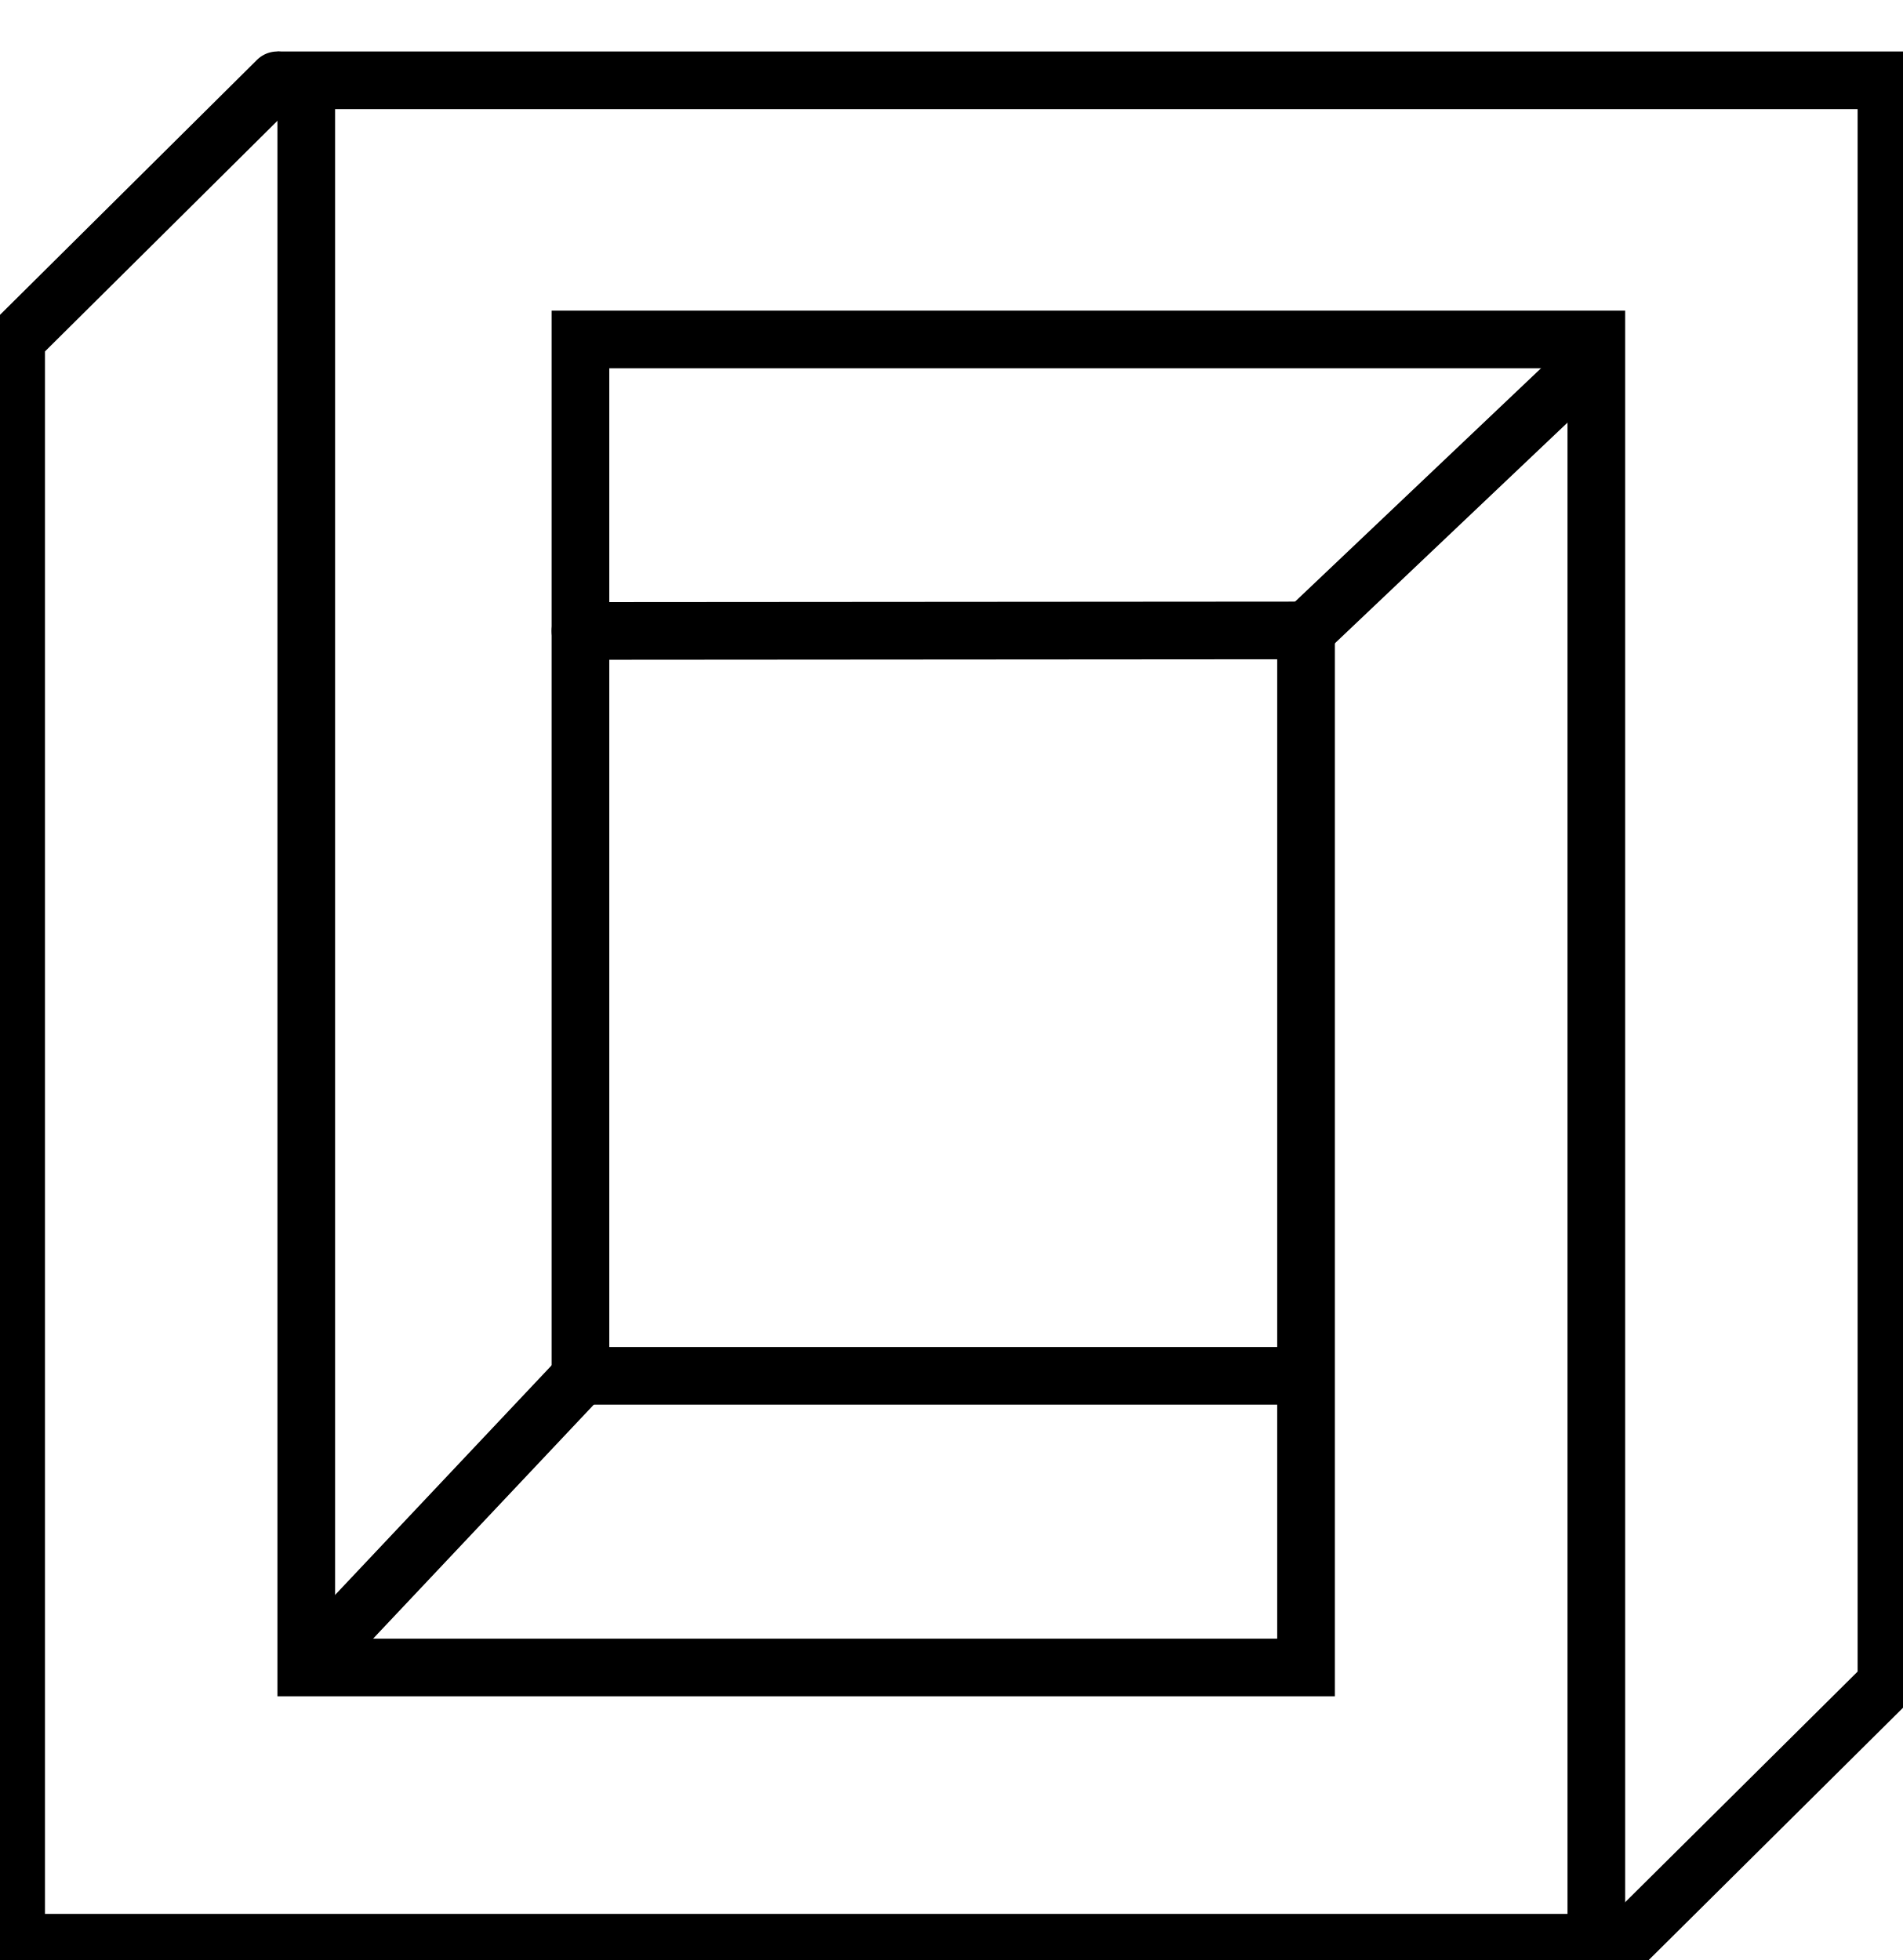
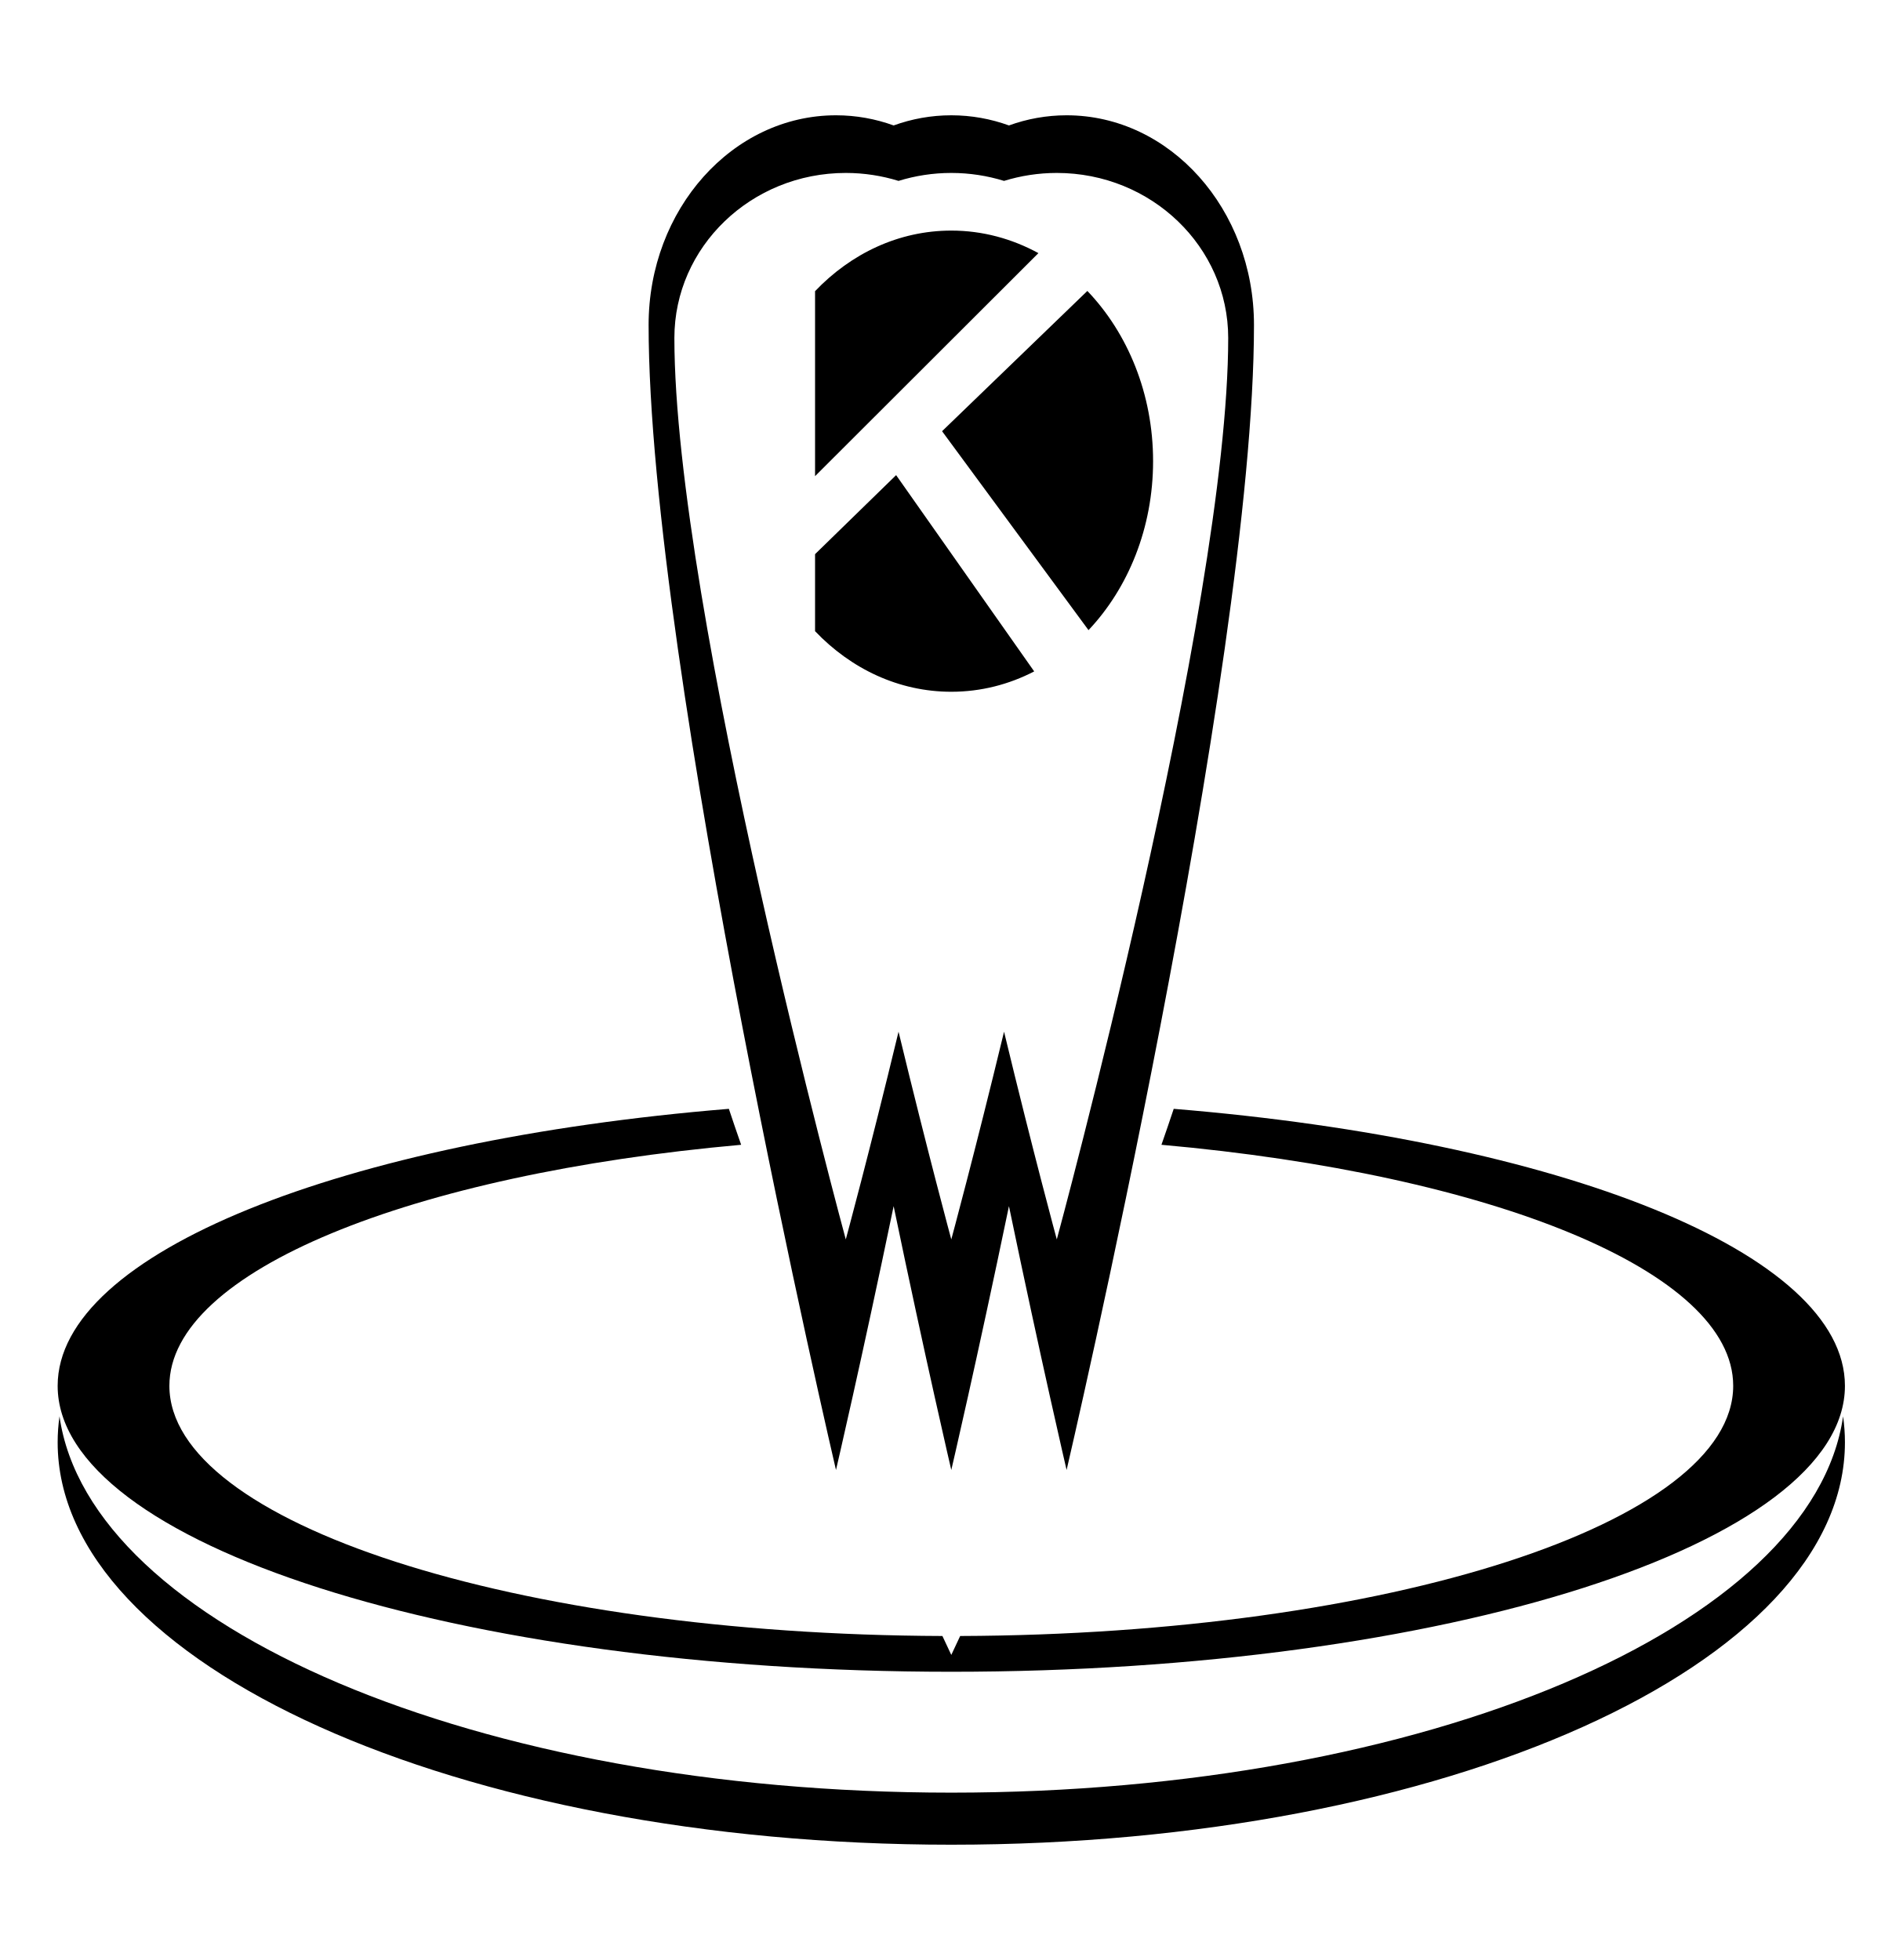
- <svg xmlns="http://www.w3.org/2000/svg" width="33" height="34" viewBox="0 0 33 34">
-   <g fill="none" fill-rule="evenodd" stroke="#000" transform="matrix(1 0 0 -1 0 34)">
-     <polyline stroke-linecap="round" points="4.81 32.607 .28 28.112 .28 .3 27.688 .3 27.688 28.112 10.068 28.112 10.068 10.133 22.373 10.133" />
-     <polyline stroke-linecap="round" points="28.19 .3 32.72 4.795 32.72 32.607 5.312 32.607 5.312 5.074 22.653 5.074 22.653 23.064 10.068 23.055" />
-     <path d="M5.314 5.076L10.347 10.413M27.686 27.831L22.653 23.055" />
+ <svg xmlns="http://www.w3.org/2000/svg" width="100%" height="100%" viewBox="0 0 33 34" version="1.1" xml:space="preserve" style="fill-rule:evenodd;clip-rule:evenodd;stroke-linejoin:round;stroke-miterlimit:2;">
+   <g transform="matrix(1,0,0,-1,0,34)">
+     <g transform="matrix(1,0,0,-1,0,34)">
+       <path d="M17.5,2.176C17.185,2.062 16.849,2 16.5,2C16.151,2 15.815,2.062 15.5,2.176C15.185,2.062 14.849,2 14.5,2C12.706,2 11.25,3.63 11.25,5.637C11.25,11.596 14.5,25.5 14.5,25.5C14.5,25.5 14.942,23.609 15.5,20.923C16.058,23.609 16.5,25.5 16.5,25.5C16.5,25.5 16.942,23.609 17.5,20.923C18.058,23.609 18.5,25.5 18.5,25.5C18.5,25.5 21.75,11.596 21.75,5.637C21.75,3.63 20.294,2 18.5,2C18.151,2 17.815,2.062 17.5,2.176ZM17.415,3.138C17.127,3.049 16.819,3 16.5,3C16.181,3 15.873,3.049 15.585,3.138C15.297,3.049 14.989,3 14.67,3C13.029,3 11.697,4.283 11.697,5.863C11.697,10.554 14.67,21.5 14.67,21.5C14.67,21.5 15.075,20.011 15.585,17.897C16.096,20.011 16.5,21.5 16.5,21.5C16.5,21.5 16.904,20.011 17.415,17.897C17.925,20.011 18.33,21.5 18.33,21.5C18.33,21.5 21.303,10.554 21.303,5.863C21.303,4.283 19.971,3 18.33,3C18.011,3 17.703,3.049 17.415,3.138Z" />
+     </g>
+     <g transform="matrix(1,0,0,-0.66137,0,26.8252)">
+       <path d="M20.358,18.235C27.049,19.065 32,22.005 32,25.5C32,29.639 25.055,33 16.5,33C7.945,33 1,29.639 1,25.5C1,22.005 5.951,19.065 12.642,18.235C12.711,18.549 12.782,18.864 12.855,19.178C7.137,19.949 2.938,22.489 2.938,25.5C2.938,29.097 8.931,32.022 16.346,32.062C16.445,32.383 16.5,32.558 16.5,32.558C16.5,32.558 16.555,32.383 16.654,32.062C24.069,32.022 30.062,29.097 30.062,25.5C30.063,22.489 25.863,19.949 20.145,19.178C20.218,18.863 20.289,18.549 20.358,18.235Z" />
+     </g>
+     <g transform="matrix(1,0,0,-1,0,34)">
+       <path d="M31.968,24.569C31.989,24.717 32,24.868 32,25.02C32,28.872 25.055,32 16.5,32C7.945,32 1,28.872 1,25.02C1,24.868 1.011,24.717 1.032,24.569C1.55,28.211 8.282,31.097 16.5,31.097C24.718,31.097 31.45,28.211 31.968,24.569Z" />
+     </g>
+     <g transform="matrix(1,0,0,-1,0,34)">
+       <path d="M17.938,11.647C17.499,11.874 17.012,12 16.5,12C15.589,12 14.76,11.602 14.137,10.949L14.137,9.613L15.543,8.242L17.938,11.647ZM18.86,5.047C19.56,5.779 20,6.831 20,8C20,9.157 19.569,10.201 18.88,10.931L16.34,7.48L18.86,5.047ZM14.137,5.051C14.76,4.398 15.589,4 16.5,4C17.041,4 17.553,4.141 18.011,4.391L14.137,8.26L14.137,5.051Z" />
+     </g>
  </g>
</svg>
